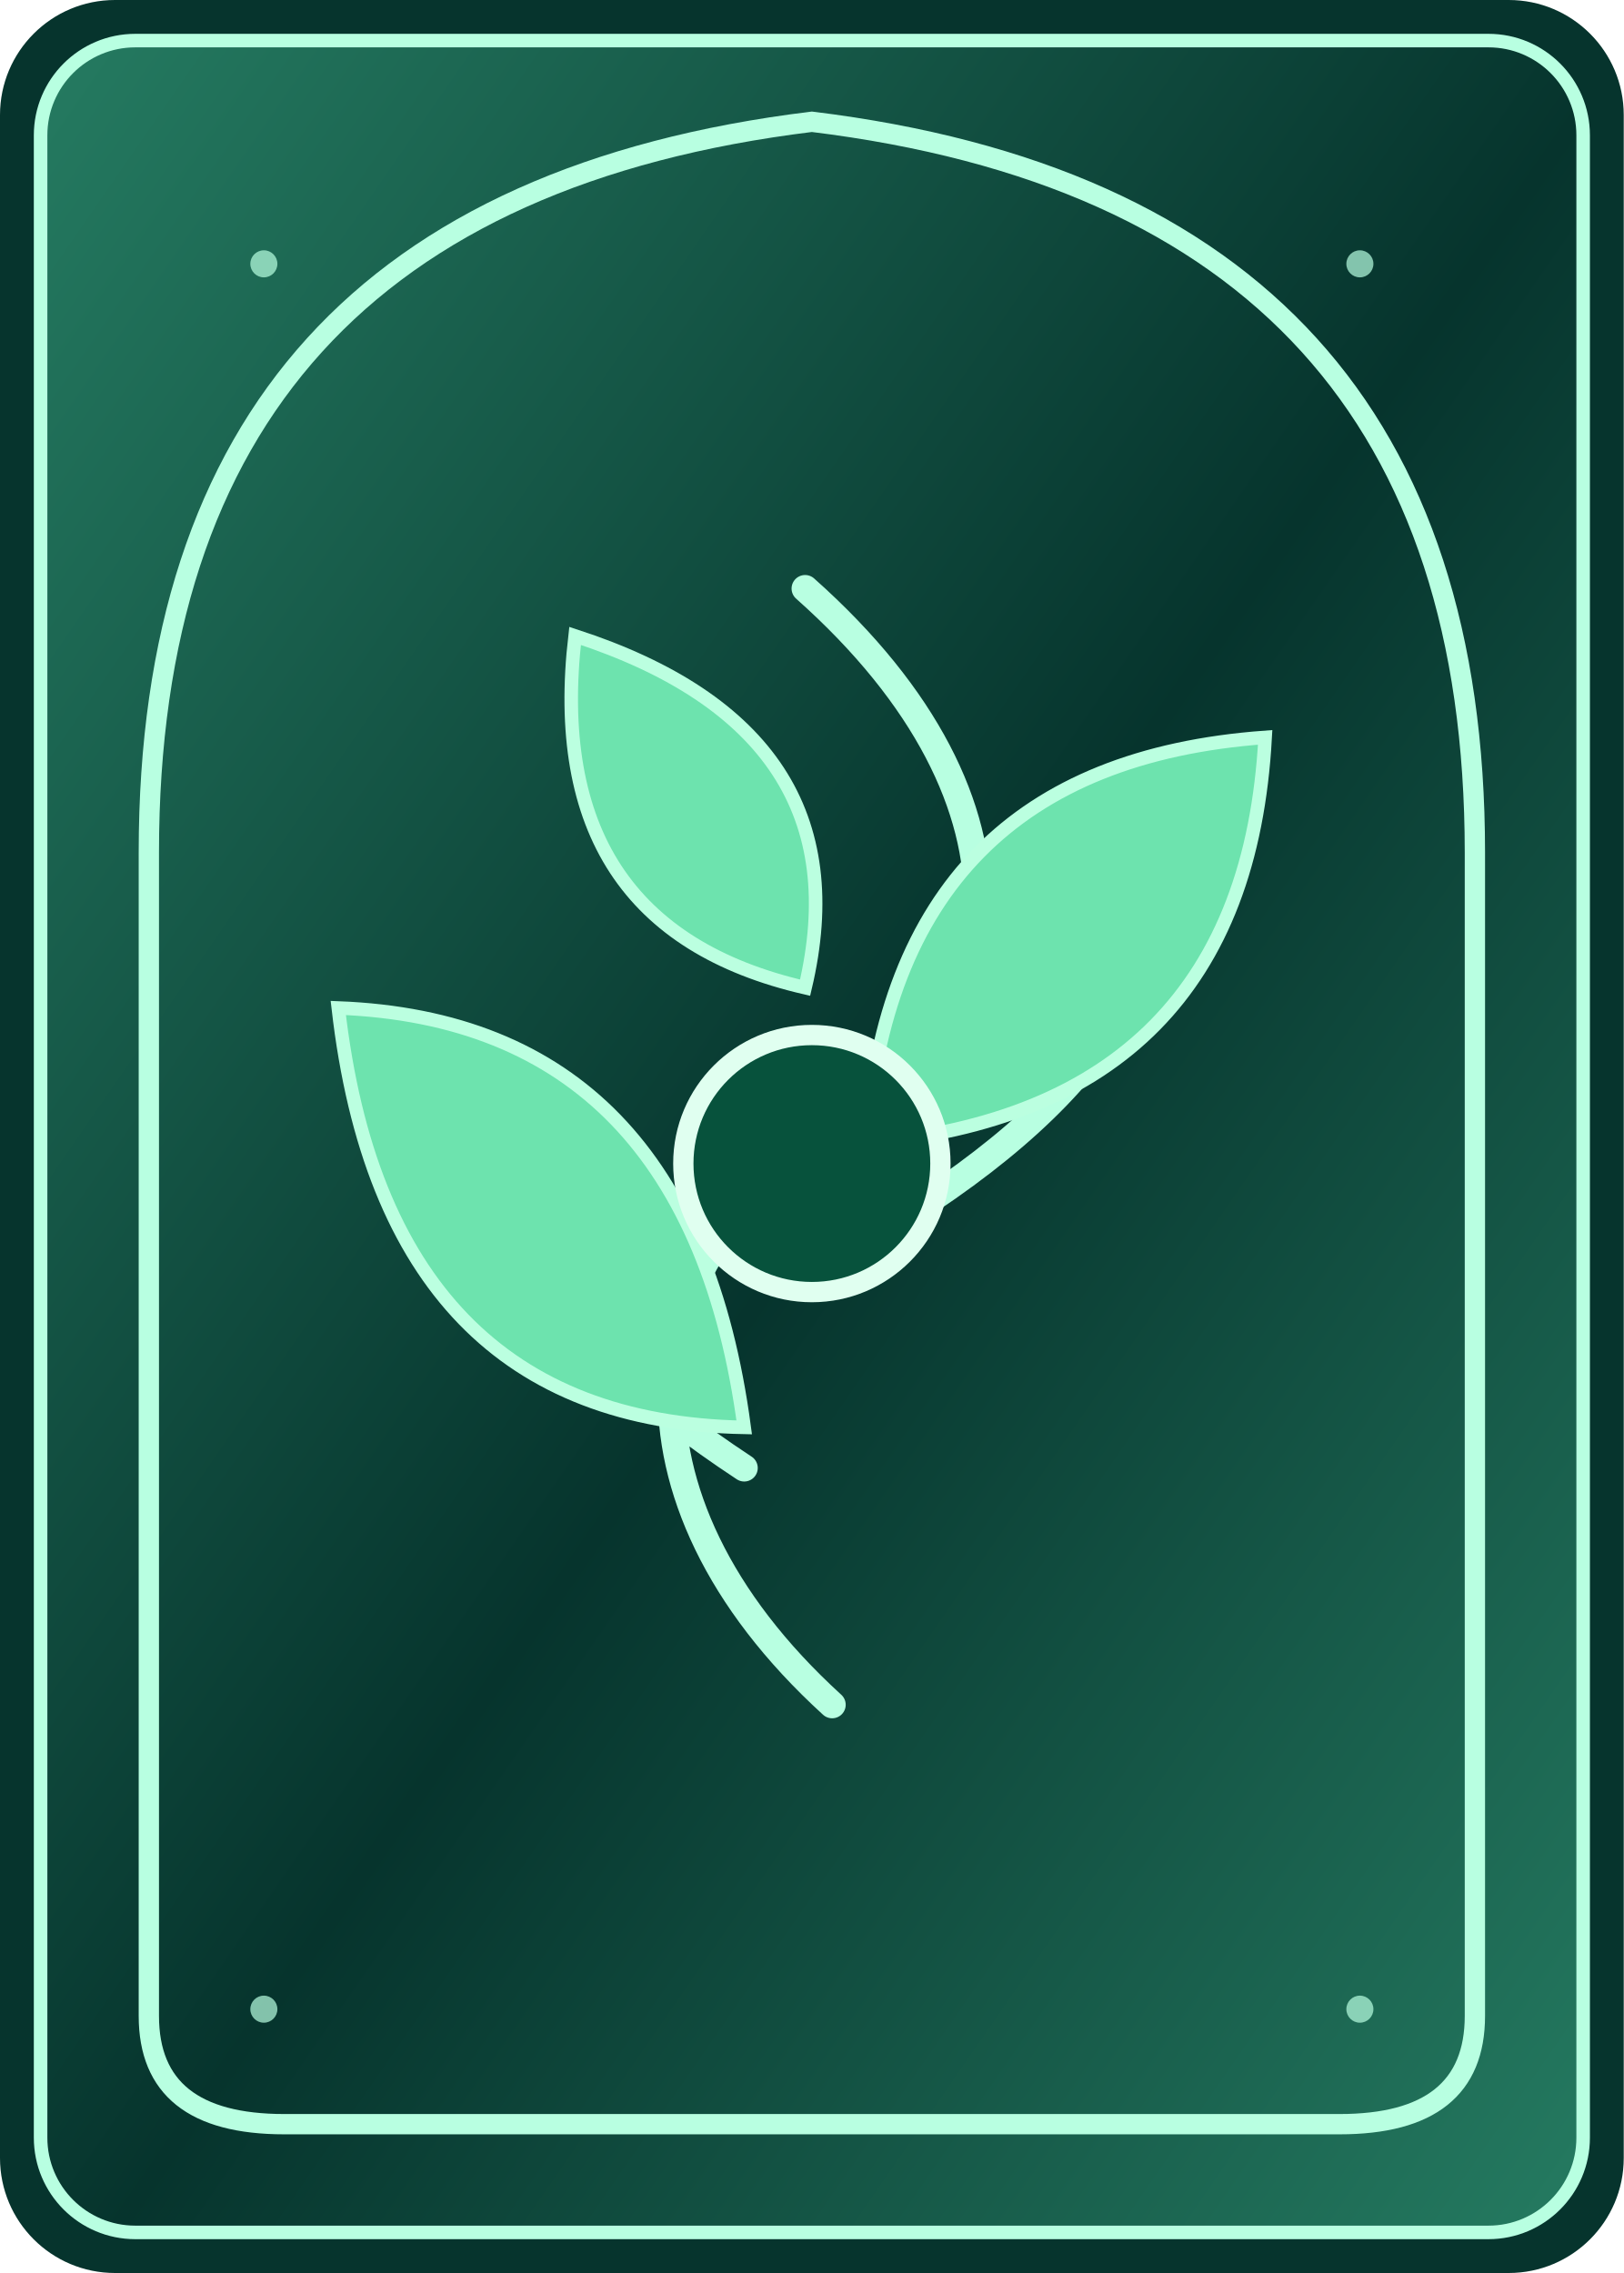
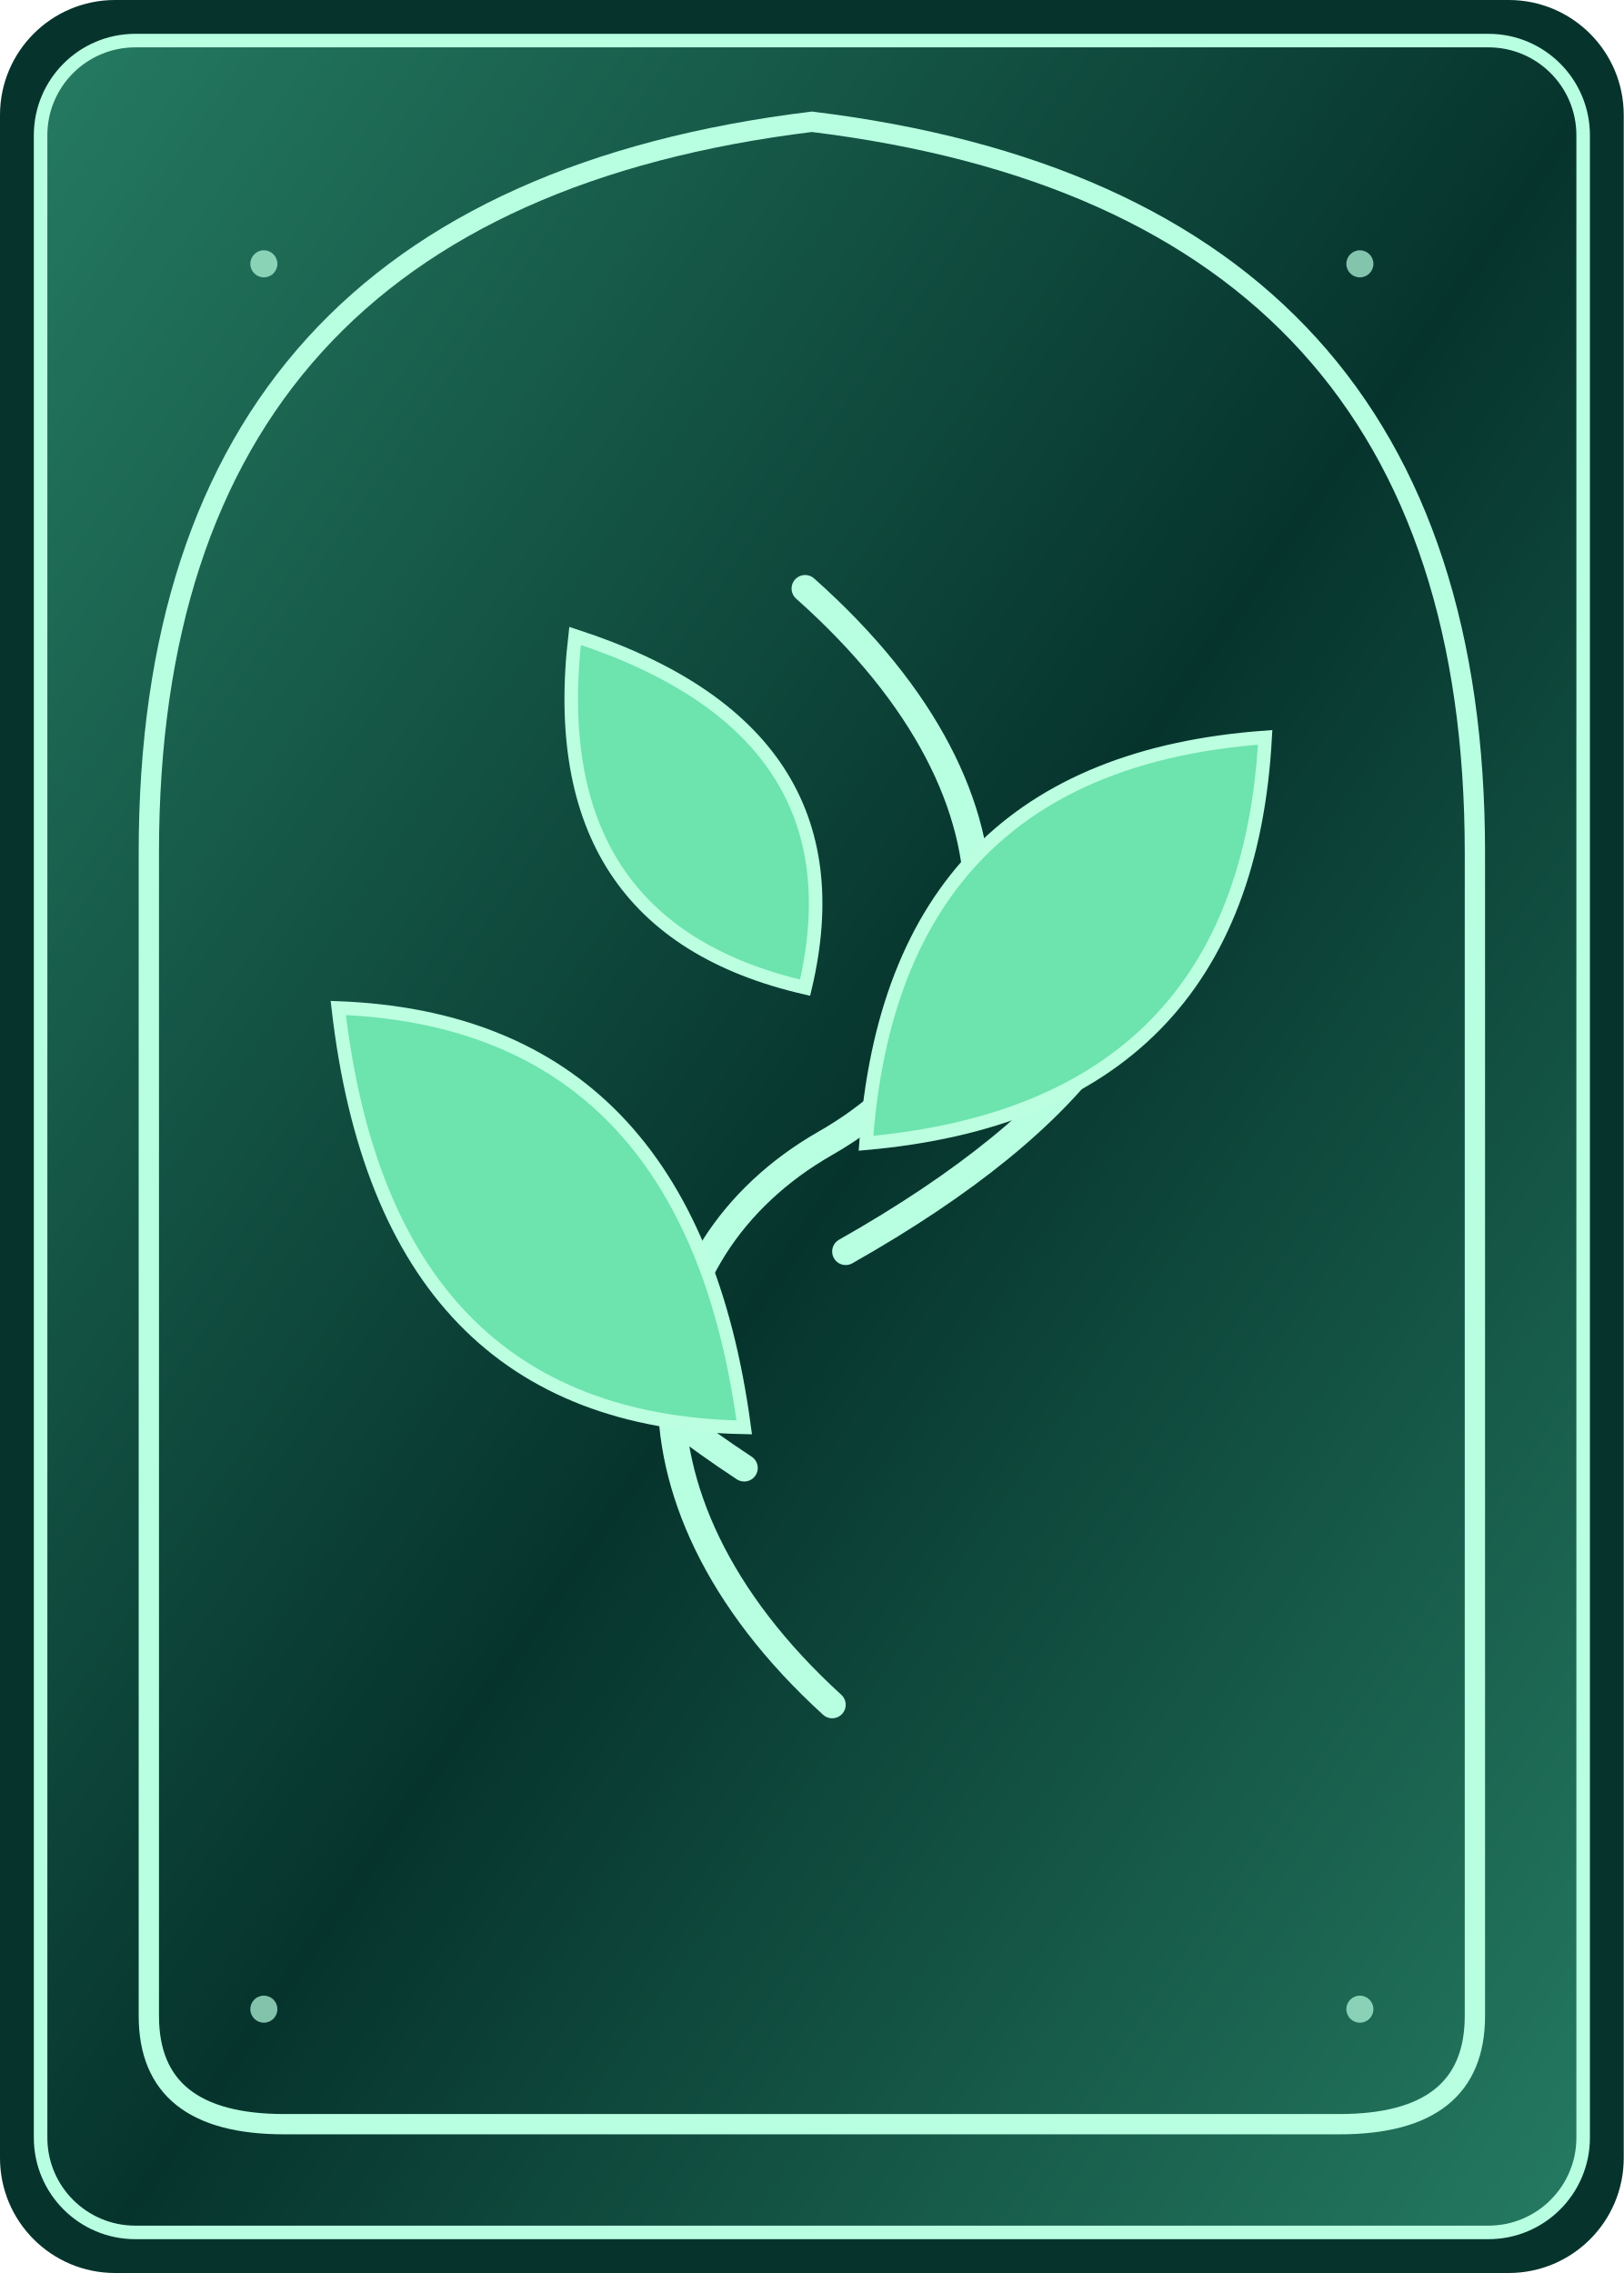
<svg xmlns="http://www.w3.org/2000/svg" width="240" height="336" viewBox="0 0 240 336">
  <defs>
    <linearGradient id="g" x1="0" y1="0" x2="1" y2="1">
      <stop stop-color="#257b61" />
      <stop offset=".52" stop-color="#06342d" />
      <stop offset="1" stop-color="#257b61" />
    </linearGradient>
  </defs>
  <rect width="240" height="336" rx="17" fill="#06342d" />
  <rect x="6" y="6" width="228" height="324" rx="14" fill="url(#g)" stroke="#b8ffe1" stroke-width="2" />
  <path d="M120 18Q22 30 22 126V298Q22 314 42 314H198Q218 314 218 298V126Q218 30 120 18Z" fill="none" stroke="#b8ffe1" stroke-width="3" />
  <path d="M123 252C89 221 94 185 122 169S155 119 119 87M110 217Q66 188 66 154M125 185Q178 155 170 122" fill="none" stroke="#b8ffe1" stroke-width="4" stroke-linecap="round" />
  <path d="M110 211Q57 210 50 149Q102 151 110 211Z M128 169Q184 164 187 109Q132 113 128 169Z M119 146Q80 137 85 94Q128 108 119 146Z" fill="#6de3ae" stroke="#bbffe0" stroke-width="2" />
-   <circle cx="120" cy="172" r="19" fill="#07523c" stroke="#e0fff0" stroke-width="3" />
  <g fill="#b8ffe1" opacity=".7">
    <circle cx="39" cy="39" r="2" />
    <circle cx="201" cy="39" r="2" />
    <circle cx="39" cy="297" r="2" />
    <circle cx="201" cy="297" r="2" />
  </g>
</svg>
